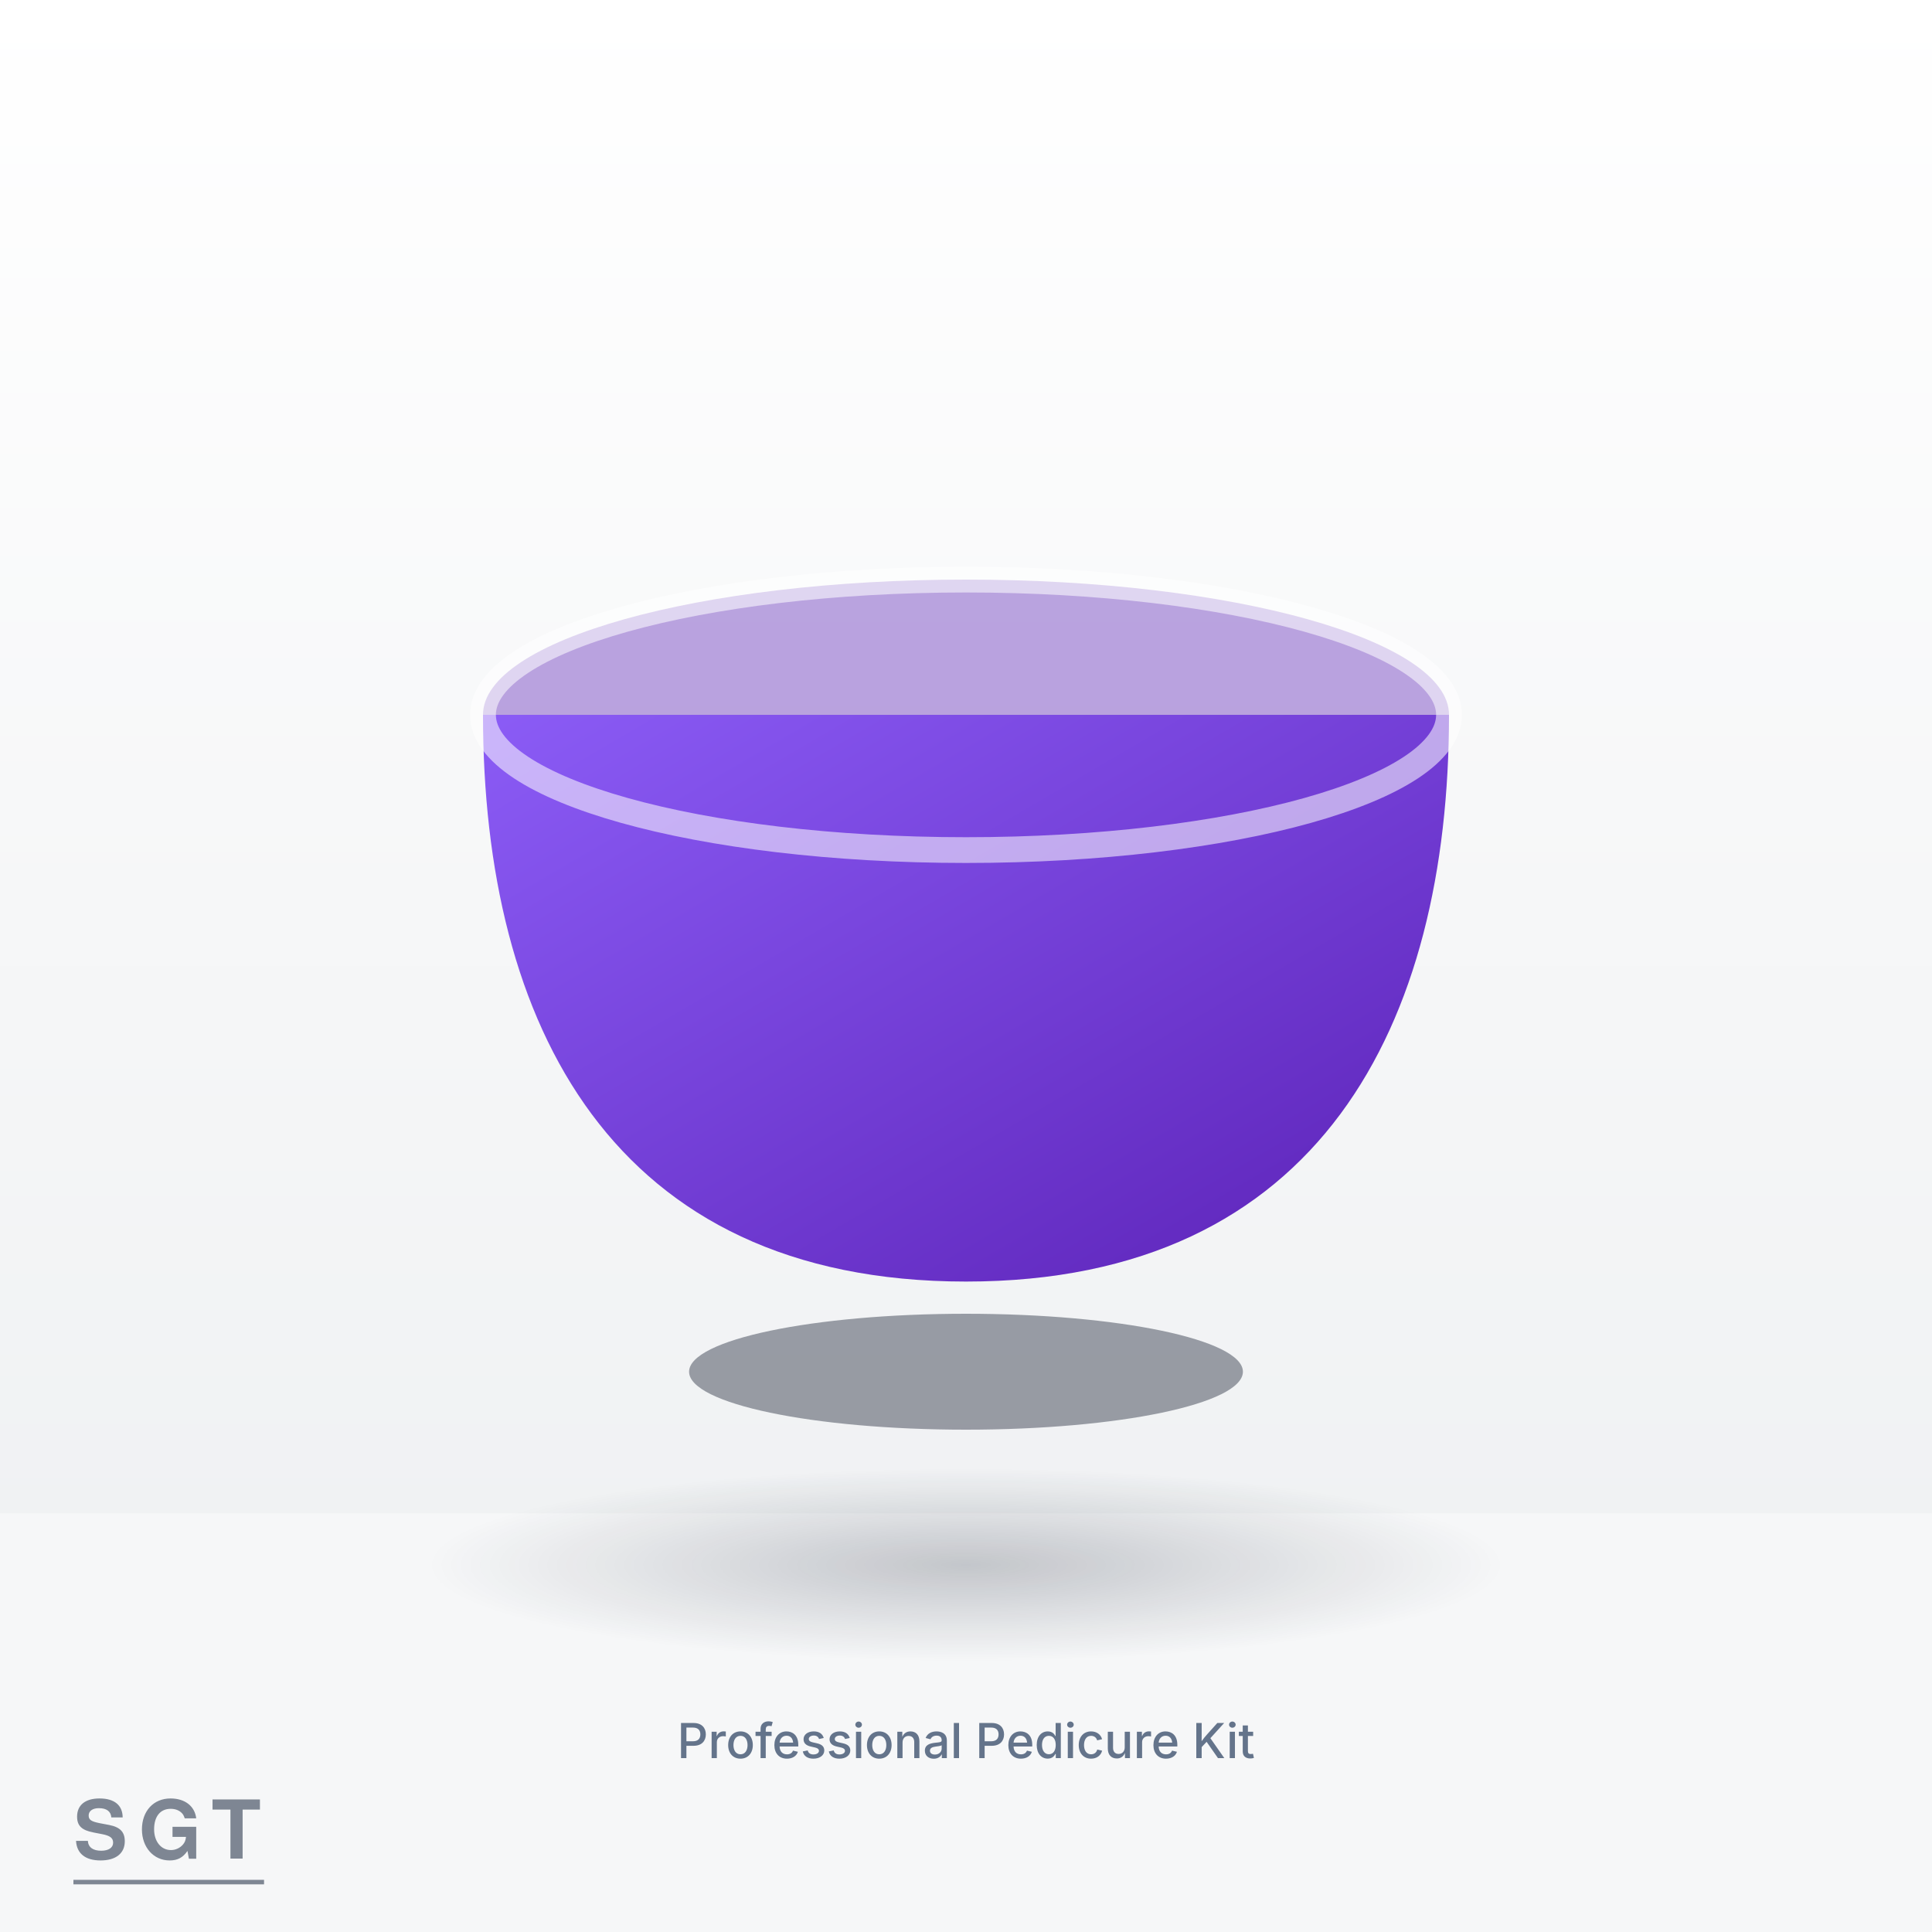
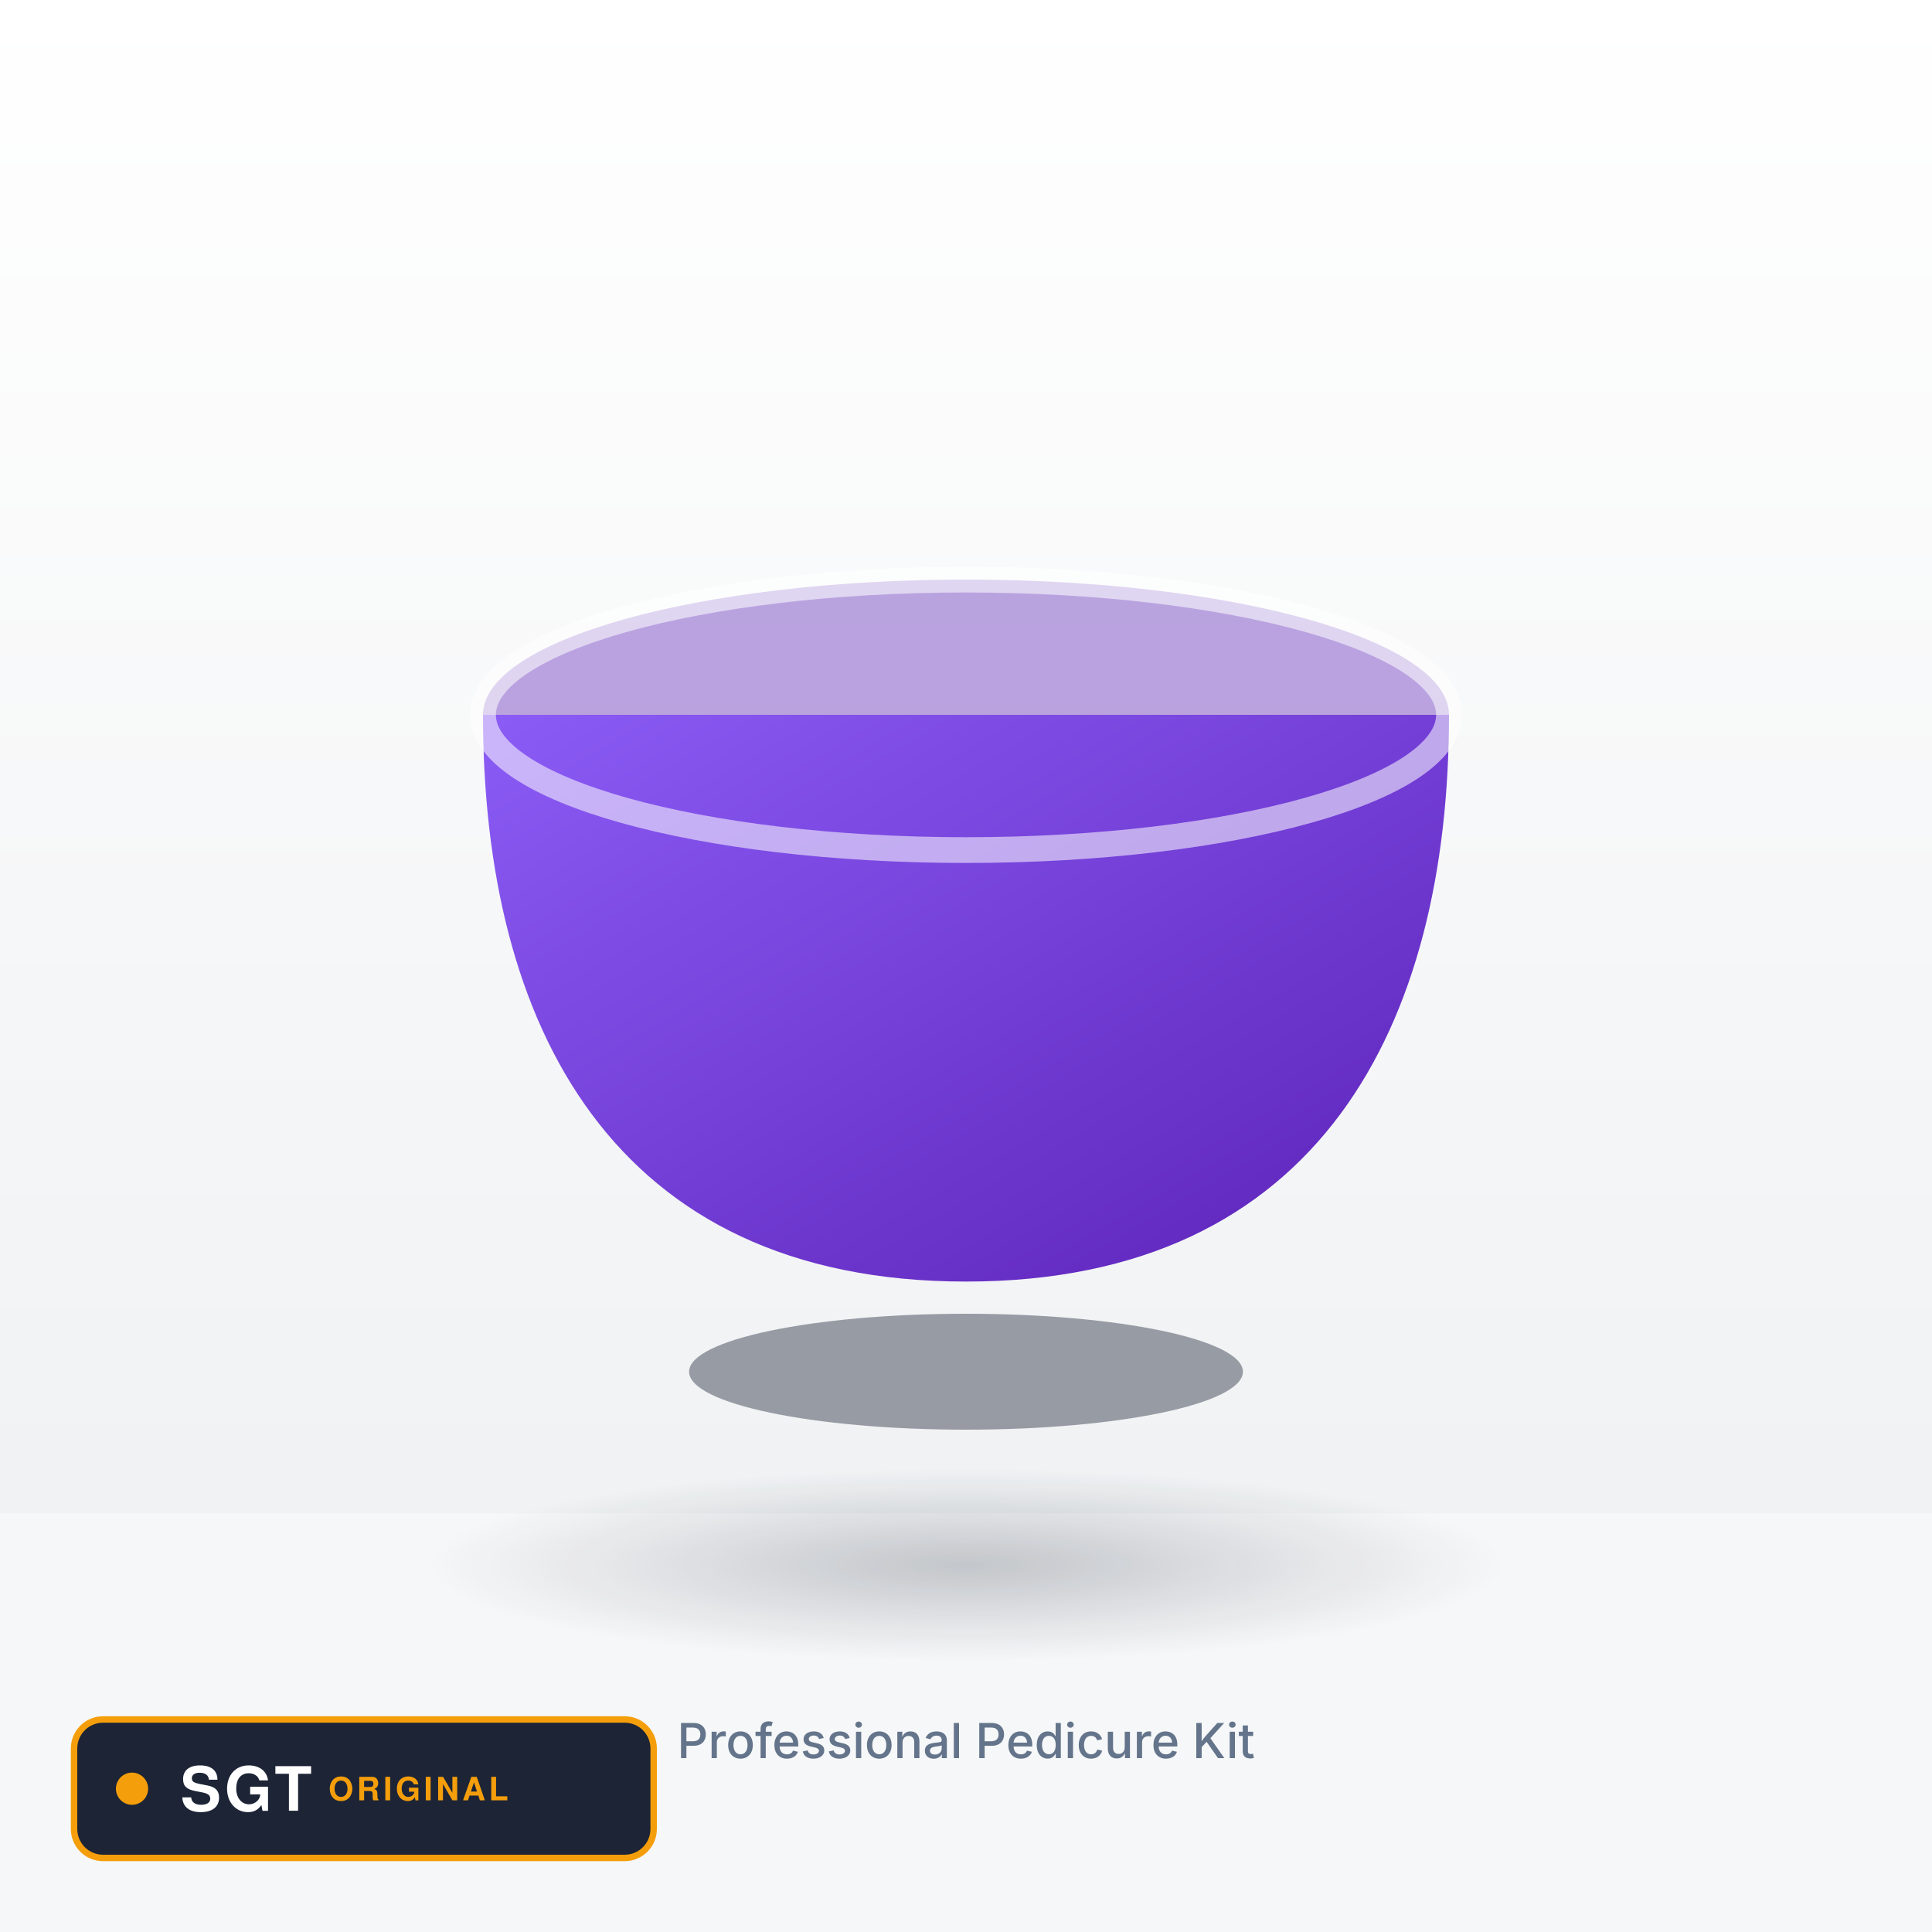
<svg xmlns="http://www.w3.org/2000/svg" viewBox="0 0 600 600" width="600" height="600" role="img" aria-label="Professional Pedicure Kit — Manicure &amp; Pedicure">
  <defs>
    <linearGradient id="bg" x1="0" y1="0" x2="0" y2="1">
      <stop offset="0%" stop-color="#ffffff" />
      <stop offset="100%" stop-color="#eceef0" />
    </linearGradient>
    <linearGradient id="body" x1="0" y1="0" x2="1" y2="1">
      <stop offset="0%" stop-color="#8b5cf6" />
      <stop offset="100%" stop-color="#5b21b6" />
    </linearGradient>
    <linearGradient id="stroke" x1="0" y1="0" x2="1" y2="1">
      <stop offset="0%" stop-color="#8b5cf6" />
      <stop offset="100%" stop-color="#5b21b6" />
    </linearGradient>
    <radialGradient id="shadow" cx="50%" cy="50%">
      <stop offset="0%" stop-color="#0f172a" stop-opacity="0.22" />
      <stop offset="100%" stop-color="#0f172a" stop-opacity="0" />
    </radialGradient>
  </defs>
  <rect width="600" height="600" fill="url(#bg)" />
  <rect y="470" width="600" height="130" fill="#f6f7f8" />
  <ellipse cx="300" cy="486" rx="168" ry="30" fill="url(#shadow)" />
  <g transform="translate(300 300) rotate(0) scale(1) translate(-300 -300)">
    <ellipse cx="300" cy="222" rx="150" ry="42" fill="#5b21b6" opacity="0.4" />
    <path d="M150 222c0 96 40 176 150 176s150-80 150-176z" fill="url(#body)" />
    <ellipse cx="300" cy="222" rx="150" ry="42" fill="none" stroke="#ffffff" stroke-width="8" opacity="0.55" />
    <ellipse cx="300" cy="426" rx="86" ry="18" fill="#0f172a" opacity="0.4" />
  </g>
  <text x="300" y="546" font-family="ui-sans-serif,system-ui,-apple-system,sans-serif" font-size="15" font-weight="500" fill="#64748b" text-anchor="middle">Professional Pedicure Kit</text>
-   <g id="sgt-mark" opacity="0.62">
-     <text x="22.8" y="577.2" fill="#334155" font-family="Helvetica Neue, Helvetica, Arial, sans-serif" font-size="25.2" font-weight="600" letter-spacing="3.53">SGT</text>
-     <rect x="22.8" y="583.8" width="59.2" height="1.4" fill="#334155" />
+   <g id="sgt-brand-tag">
+     <rect x="23" y="534" width="180" height="43" rx="9" fill="#0f172a" fill-opacity="0.94" stroke="#f59e0b" stroke-width="2" />
+     <circle cx="41" cy="555.5" r="5" fill="#f59e0b" />
+     <text x="56" y="562.34" fill="#ffffff" font-family="Helvetica Neue, Helvetica, Arial, sans-serif" font-weight="700" font-size="19" letter-spacing="1.14">SGT</text>
+     <text x="102" y="559.1" fill="#f59e0b" font-family="Helvetica Neue, Helvetica, Arial, sans-serif" font-weight="600" font-size="10" letter-spacing="1.00">ORIGINAL</text>
  </g>
</svg>
